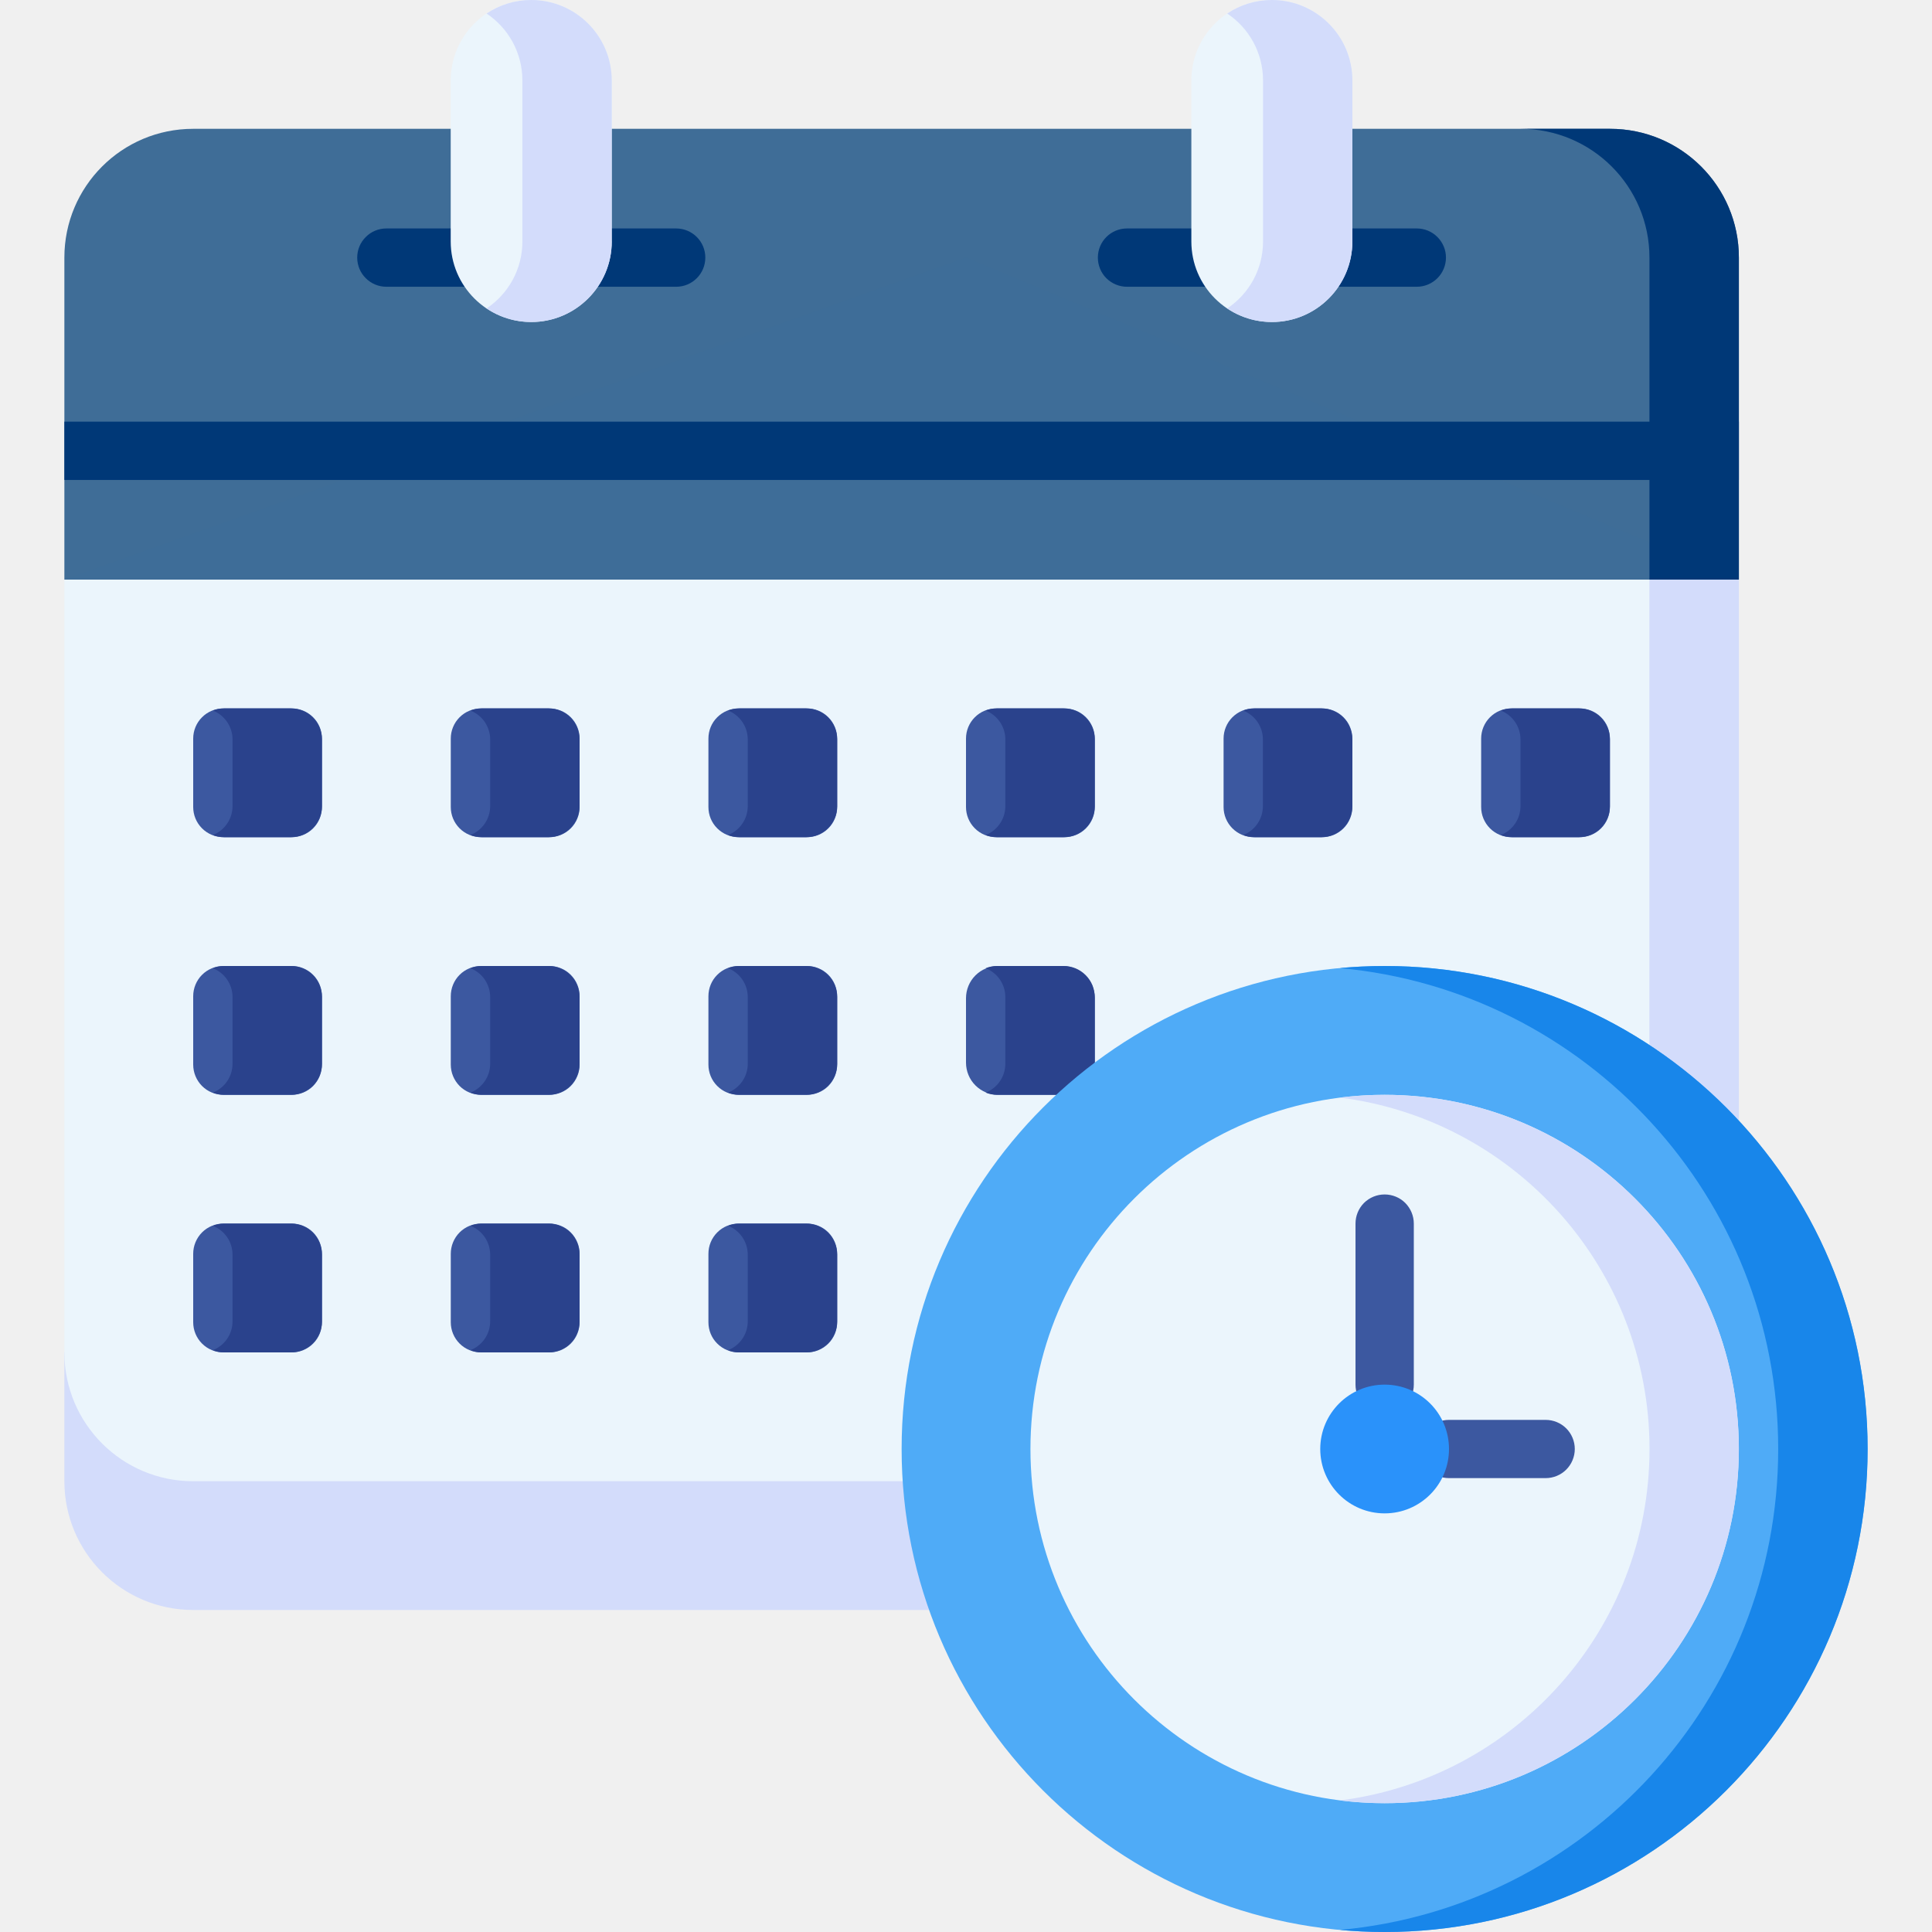
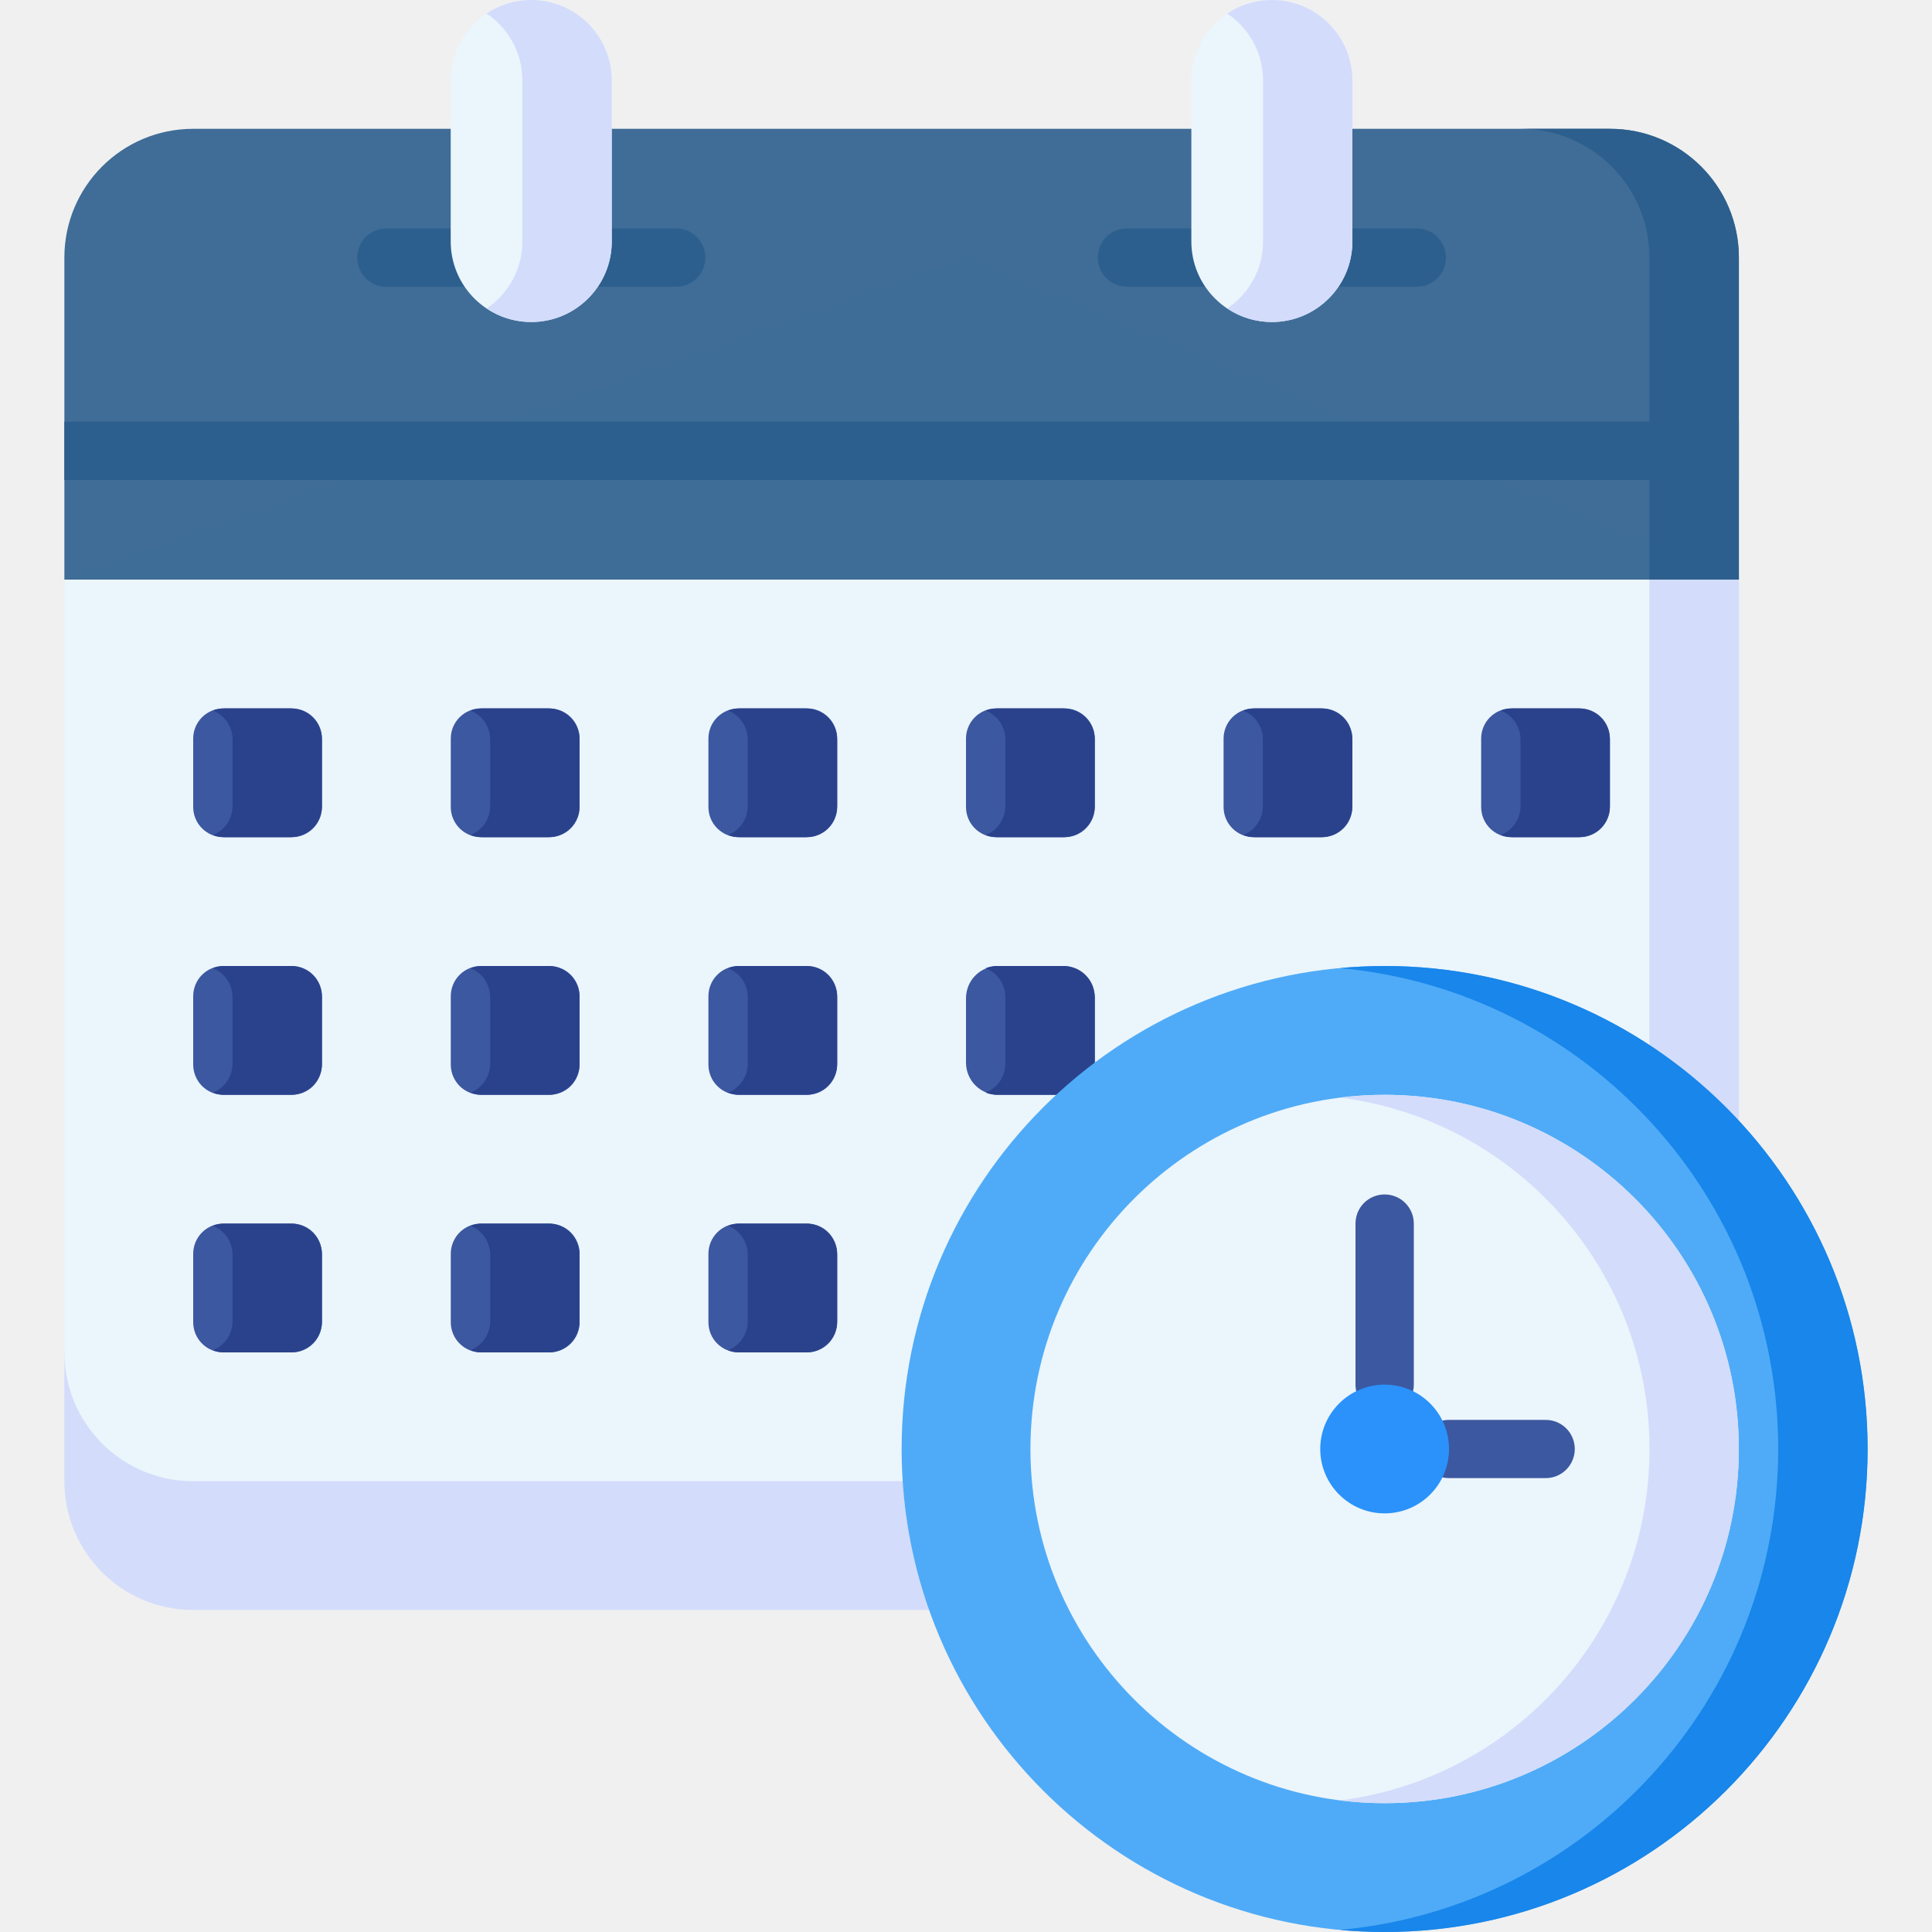
<svg xmlns="http://www.w3.org/2000/svg" width="28" height="28" viewBox="0 0 28 28" fill="none">
  <g clip-path="url(#clip0_6795_78951)">
    <path d="M13.465 23.333H2.799C1.768 23.333 0.933 22.497 0.933 21.467V19.6H15.258L13.465 23.333Z" fill="#D3DCFB" />
    <path d="M25.201 8.4V21.467H2.799C1.768 21.467 0.933 20.631 0.933 19.6V8.4L14 3.733L25.201 8.4Z" fill="#EBF5FC" />
    <path d="M4.229 12.133H3.237C3.121 12.133 3.01 12.087 2.928 12.005C2.846 11.923 2.8 11.812 2.8 11.696V10.704C2.8 10.588 2.846 10.477 2.928 10.395C3.01 10.313 3.121 10.267 3.237 10.267H4.229C4.345 10.267 4.456 10.313 4.538 10.395C4.62 10.477 4.666 10.588 4.666 10.704V11.696C4.666 11.812 4.62 11.923 4.538 12.005C4.456 12.087 4.345 12.133 4.229 12.133ZM7.962 12.133H6.971C6.855 12.133 6.743 12.087 6.661 12.005C6.579 11.923 6.533 11.812 6.533 11.696V10.704C6.533 10.588 6.579 10.477 6.661 10.395C6.743 10.313 6.855 10.267 6.971 10.267H7.962C8.078 10.267 8.19 10.313 8.272 10.395C8.354 10.477 8.4 10.588 8.4 10.704V11.696C8.4 11.812 8.354 11.923 8.272 12.005C8.19 12.087 8.078 12.133 7.962 12.133ZM11.696 12.133H10.704C10.588 12.133 10.477 12.087 10.395 12.005C10.312 11.923 10.267 11.812 10.267 11.696V10.704C10.267 10.588 10.312 10.477 10.395 10.395C10.477 10.313 10.588 10.267 10.704 10.267H11.696C11.812 10.267 11.923 10.313 12.005 10.395C12.087 10.477 12.133 10.588 12.133 10.704V11.696C12.133 11.812 12.087 11.923 12.005 12.005C11.923 12.087 11.812 12.133 11.696 12.133ZM15.429 12.133H14.437C14.321 12.133 14.21 12.087 14.128 12.005C14.046 11.923 14 11.812 14 11.696V10.704C14 10.588 14.046 10.477 14.128 10.395C14.21 10.313 14.321 10.267 14.437 10.267H15.429C15.545 10.267 15.656 10.313 15.738 10.395C15.82 10.477 15.867 10.588 15.867 10.704V11.696C15.867 11.812 15.82 11.923 15.738 12.005C15.656 12.087 15.545 12.133 15.429 12.133ZM19.162 12.133H18.17C18.054 12.133 17.943 12.087 17.861 12.005C17.779 11.923 17.733 11.812 17.733 11.696V10.704C17.733 10.588 17.779 10.477 17.861 10.395C17.943 10.313 18.054 10.267 18.17 10.267H19.162C19.278 10.267 19.389 10.313 19.471 10.395C19.553 10.477 19.599 10.588 19.599 10.704V11.696C19.599 11.812 19.553 11.923 19.471 12.005C19.389 12.087 19.278 12.133 19.162 12.133ZM22.895 12.133H21.903C21.787 12.133 21.676 12.087 21.594 12.005C21.512 11.923 21.466 11.812 21.466 11.696V10.704C21.466 10.588 21.512 10.477 21.594 10.395C21.676 10.313 21.787 10.267 21.903 10.267H22.895C23.011 10.267 23.122 10.313 23.204 10.395C23.286 10.477 23.332 10.588 23.332 10.704V11.696C23.332 11.812 23.286 11.923 23.204 12.005C23.122 12.087 23.011 12.133 22.895 12.133ZM4.229 15.867H3.237C3.121 15.867 3.01 15.821 2.928 15.739C2.846 15.656 2.8 15.545 2.8 15.429V14.438C2.8 14.322 2.846 14.21 2.928 14.128C3.01 14.046 3.121 14 3.237 14H4.229C4.345 14 4.456 14.046 4.538 14.128C4.62 14.21 4.666 14.322 4.666 14.438V15.429C4.666 15.545 4.62 15.656 4.538 15.739C4.456 15.821 4.345 15.867 4.229 15.867ZM7.962 15.867H6.971C6.855 15.867 6.743 15.821 6.661 15.739C6.579 15.656 6.533 15.545 6.533 15.429V14.438C6.533 14.322 6.579 14.21 6.661 14.128C6.743 14.046 6.855 14 6.971 14H7.962C8.078 14 8.19 14.046 8.272 14.128C8.354 14.21 8.4 14.322 8.4 14.438V15.429C8.4 15.545 8.354 15.656 8.272 15.739C8.19 15.821 8.078 15.867 7.962 15.867ZM11.696 15.867H10.704C10.588 15.867 10.477 15.821 10.395 15.739C10.312 15.656 10.267 15.545 10.267 15.429V14.438C10.267 14.322 10.312 14.21 10.395 14.128C10.477 14.046 10.588 14 10.704 14H11.696C11.812 14 11.923 14.046 12.005 14.128C12.087 14.21 12.133 14.322 12.133 14.438V15.429C12.133 15.545 12.087 15.656 12.005 15.739C11.923 15.821 11.812 15.867 11.696 15.867ZM15.867 15.867V14.467C15.867 14.405 15.854 14.345 15.831 14.288C15.807 14.232 15.773 14.18 15.73 14.137C15.686 14.093 15.635 14.059 15.578 14.036C15.522 14.012 15.461 14 15.4 14H14.466C14.343 14 14.224 14.049 14.136 14.137C14.049 14.224 14 14.343 14 14.467V15.4C14 15.524 14.049 15.643 14.136 15.73C14.224 15.818 14.343 15.867 14.466 15.867H15.867ZM4.229 19.6H3.237C3.121 19.6 3.01 19.554 2.928 19.472C2.846 19.39 2.8 19.279 2.8 19.163V18.171C2.8 18.055 2.846 17.944 2.928 17.861C3.01 17.779 3.121 17.733 3.237 17.733H4.229C4.345 17.733 4.456 17.779 4.538 17.861C4.62 17.944 4.666 18.055 4.666 18.171V19.163C4.666 19.279 4.62 19.39 4.538 19.472C4.456 19.554 4.345 19.6 4.229 19.6ZM7.962 19.6H6.971C6.855 19.6 6.743 19.554 6.661 19.472C6.579 19.39 6.533 19.279 6.533 19.163V18.171C6.533 18.055 6.579 17.944 6.661 17.861C6.743 17.779 6.855 17.733 6.971 17.733H7.962C8.078 17.733 8.19 17.779 8.272 17.861C8.354 17.944 8.4 18.055 8.4 18.171V19.163C8.4 19.279 8.354 19.39 8.272 19.472C8.19 19.554 8.078 19.6 7.962 19.6ZM11.696 19.6H10.704C10.588 19.6 10.477 19.554 10.395 19.472C10.312 19.39 10.267 19.279 10.267 19.163V18.171C10.267 18.055 10.312 17.944 10.395 17.861C10.477 17.779 10.588 17.733 10.704 17.733H11.696C11.812 17.733 11.923 17.779 12.005 17.861C12.087 17.944 12.133 18.055 12.133 18.171V19.163C12.133 19.279 12.087 19.39 12.005 19.472C11.923 19.554 11.812 19.6 11.696 19.6Z" fill="#3C58A0" />
    <path d="M22.881 10.267H21.916C21.858 10.267 21.802 10.278 21.751 10.298C21.835 10.332 21.907 10.389 21.958 10.464C22.009 10.539 22.036 10.627 22.036 10.717V11.683C22.036 11.873 21.918 12.036 21.751 12.102C21.802 12.122 21.858 12.133 21.916 12.133H22.881C23.001 12.133 23.116 12.086 23.2 12.001C23.285 11.917 23.332 11.802 23.332 11.683V10.717C23.332 10.598 23.285 10.483 23.2 10.399C23.116 10.314 23.001 10.267 22.881 10.267ZM19.148 10.267H18.183C18.125 10.267 18.069 10.278 18.018 10.298C18.102 10.332 18.174 10.389 18.225 10.464C18.276 10.539 18.303 10.627 18.303 10.717V11.683C18.303 11.873 18.185 12.036 18.018 12.102C18.069 12.122 18.125 12.133 18.183 12.133H19.148C19.207 12.133 19.266 12.122 19.321 12.099C19.375 12.076 19.425 12.043 19.467 12.001C19.509 11.96 19.542 11.91 19.564 11.855C19.587 11.8 19.599 11.742 19.599 11.683V10.717C19.599 10.658 19.587 10.6 19.564 10.545C19.542 10.49 19.509 10.441 19.467 10.399C19.425 10.357 19.375 10.324 19.321 10.301C19.266 10.278 19.207 10.267 19.148 10.267ZM15.415 10.267H14.45C14.392 10.267 14.336 10.278 14.285 10.298C14.452 10.364 14.57 10.527 14.57 10.717V11.683C14.57 11.873 14.452 12.036 14.285 12.102C14.336 12.122 14.392 12.133 14.45 12.133H15.415C15.535 12.133 15.65 12.086 15.734 12.001C15.819 11.917 15.866 11.802 15.866 11.683V10.717C15.866 10.598 15.819 10.483 15.734 10.399C15.65 10.314 15.535 10.267 15.415 10.267ZM11.682 10.267H10.717C10.659 10.267 10.603 10.278 10.552 10.298C10.719 10.364 10.837 10.527 10.837 10.717V11.683C10.837 11.873 10.719 12.036 10.552 12.102C10.603 12.122 10.659 12.133 10.717 12.133H11.682C11.802 12.133 11.916 12.086 12.001 12.001C12.085 11.917 12.133 11.802 12.133 11.683V10.717C12.133 10.598 12.085 10.483 12.001 10.399C11.916 10.314 11.802 10.267 11.682 10.267ZM7.949 10.267H6.984C6.925 10.267 6.87 10.278 6.818 10.298C6.902 10.332 6.975 10.389 7.026 10.464C7.076 10.539 7.104 10.627 7.104 10.717V11.683C7.104 11.873 6.985 12.036 6.818 12.102C6.87 12.122 6.925 12.133 6.984 12.133H7.949C8.068 12.133 8.183 12.086 8.267 12.001C8.352 11.917 8.399 11.802 8.399 11.683V10.717C8.399 10.598 8.352 10.483 8.267 10.399C8.183 10.314 8.068 10.267 7.949 10.267ZM4.215 10.267H3.25C3.192 10.267 3.136 10.278 3.085 10.298C3.252 10.364 3.37 10.527 3.37 10.717V11.683C3.37 11.873 3.252 12.036 3.085 12.102C3.136 12.122 3.192 12.133 3.25 12.133H4.215C4.335 12.133 4.45 12.086 4.534 12.001C4.619 11.917 4.666 11.802 4.666 11.683V10.717C4.666 10.598 4.619 10.483 4.534 10.399C4.45 10.314 4.335 10.267 4.215 10.267ZM4.215 14H3.25C3.192 14 3.136 14.011 3.085 14.032C3.252 14.098 3.37 14.26 3.37 14.451V15.416C3.37 15.607 3.252 15.769 3.085 15.835C3.136 15.855 3.192 15.867 3.25 15.867H4.215C4.335 15.867 4.45 15.819 4.534 15.735C4.619 15.65 4.666 15.536 4.666 15.416V14.451C4.666 14.331 4.619 14.217 4.534 14.132C4.45 14.047 4.335 14 4.215 14ZM4.215 17.733H3.25C3.192 17.733 3.136 17.745 3.085 17.765C3.252 17.831 3.37 17.994 3.37 18.184V19.149C3.37 19.34 3.252 19.502 3.085 19.568C3.136 19.589 3.192 19.6 3.25 19.6H4.215C4.335 19.6 4.45 19.553 4.534 19.468C4.619 19.384 4.666 19.269 4.666 19.149V18.184C4.666 18.065 4.619 17.95 4.534 17.865C4.45 17.781 4.335 17.733 4.215 17.733ZM7.949 14H6.984C6.925 14 6.87 14.011 6.818 14.032C6.902 14.065 6.975 14.123 7.026 14.197C7.076 14.272 7.104 14.36 7.104 14.451V15.416C7.104 15.607 6.985 15.769 6.818 15.835C6.87 15.855 6.925 15.867 6.984 15.867H7.949C8.068 15.867 8.183 15.819 8.267 15.735C8.352 15.65 8.399 15.536 8.399 15.416V14.451C8.399 14.331 8.352 14.217 8.267 14.132C8.183 14.047 8.068 14 7.949 14ZM7.949 17.733H6.984C6.925 17.733 6.87 17.745 6.818 17.765C6.902 17.798 6.975 17.856 7.026 17.931C7.076 18.005 7.104 18.094 7.104 18.184V19.149C7.104 19.34 6.985 19.502 6.818 19.568C6.87 19.589 6.925 19.6 6.984 19.6H7.949C8.068 19.6 8.183 19.553 8.267 19.468C8.352 19.384 8.399 19.269 8.399 19.149V18.184C8.399 18.125 8.388 18.066 8.365 18.012C8.343 17.957 8.309 17.907 8.267 17.865C8.226 17.823 8.176 17.79 8.121 17.768C8.067 17.745 8.008 17.733 7.949 17.733ZM11.682 14H10.717C10.659 14 10.603 14.011 10.552 14.032C10.719 14.098 10.837 14.26 10.837 14.451V15.416C10.837 15.607 10.719 15.769 10.552 15.835C10.603 15.855 10.659 15.867 10.717 15.867H11.682C11.802 15.867 11.916 15.819 12.001 15.735C12.085 15.65 12.133 15.536 12.133 15.416V14.451C12.133 14.331 12.085 14.217 12.001 14.132C11.916 14.047 11.802 14 11.682 14ZM15.866 15.867V14.451C15.866 14.392 15.854 14.333 15.832 14.278C15.809 14.223 15.776 14.174 15.734 14.132C15.692 14.09 15.643 14.057 15.588 14.034C15.533 14.012 15.475 14 15.415 14H14.45C14.392 14 14.336 14.011 14.285 14.032C14.452 14.098 14.57 14.26 14.57 14.451V15.416C14.57 15.607 14.452 15.769 14.285 15.835C14.336 15.855 14.392 15.867 14.45 15.867H15.866V15.867ZM11.682 17.733H10.717C10.659 17.733 10.603 17.745 10.552 17.765C10.719 17.831 10.837 17.994 10.837 18.184V19.149C10.837 19.34 10.719 19.502 10.552 19.568C10.603 19.589 10.659 19.6 10.717 19.6H11.682C11.802 19.6 11.916 19.553 12.001 19.468C12.085 19.384 12.133 19.269 12.133 19.149V18.184C12.133 18.125 12.121 18.066 12.098 18.012C12.076 17.957 12.043 17.907 12.001 17.865C11.959 17.823 11.909 17.79 11.855 17.768C11.8 17.745 11.741 17.733 11.682 17.733Z" fill="#2A428C" />
    <path d="M23.904 7.86V21.467H25.201V8.4L23.904 7.86Z" fill="#D3DCFB" />
    <path d="M25.201 8.4V3.733C25.201 2.702 24.365 1.867 23.334 1.867H2.799C1.768 1.867 0.933 2.702 0.933 3.733V8.4H25.201Z" fill="#2C5F8D" fill-opacity="0.9" />
-     <path d="M6.814 4.156H5.599C5.487 4.156 5.38 4.111 5.301 4.032C5.221 3.953 5.177 3.845 5.177 3.733C5.177 3.621 5.221 3.514 5.301 3.435C5.38 3.355 5.487 3.311 5.599 3.311H6.814C6.926 3.311 7.034 3.355 7.113 3.435C7.192 3.514 7.237 3.621 7.237 3.733C7.237 3.845 7.192 3.953 7.113 4.032C7.034 4.111 6.926 4.156 6.814 4.156ZM9.799 4.156H8.584C8.472 4.156 8.365 4.111 8.285 4.032C8.206 3.953 8.162 3.845 8.162 3.733C8.162 3.621 8.206 3.514 8.285 3.435C8.365 3.355 8.472 3.311 8.584 3.311H9.799C10.033 3.311 10.222 3.5 10.222 3.733C10.222 3.967 10.033 4.156 9.799 4.156ZM17.548 4.156H16.333C16.221 4.156 16.114 4.111 16.034 4.032C15.955 3.953 15.911 3.845 15.911 3.733C15.911 3.621 15.955 3.514 16.034 3.435C16.114 3.355 16.221 3.311 16.333 3.311H17.548C17.782 3.311 17.971 3.5 17.971 3.733C17.971 3.967 17.782 4.156 17.548 4.156ZM20.533 4.156H19.318C19.206 4.156 19.099 4.111 19.019 4.032C18.94 3.953 18.896 3.845 18.896 3.733C18.896 3.621 18.94 3.514 19.019 3.435C19.099 3.355 19.206 3.311 19.318 3.311H20.533C20.645 3.311 20.753 3.355 20.832 3.435C20.911 3.514 20.956 3.621 20.956 3.733C20.956 3.845 20.911 3.953 20.832 4.032C20.753 4.111 20.645 4.156 20.533 4.156Z" fill="#003877" />
+     <path d="M6.814 4.156H5.599C5.487 4.156 5.38 4.111 5.301 4.032C5.221 3.953 5.177 3.845 5.177 3.733C5.177 3.621 5.221 3.514 5.301 3.435C5.38 3.355 5.487 3.311 5.599 3.311H6.814C6.926 3.311 7.034 3.355 7.113 3.435C7.192 3.514 7.237 3.621 7.237 3.733C7.237 3.845 7.192 3.953 7.113 4.032C7.034 4.111 6.926 4.156 6.814 4.156ZM9.799 4.156H8.584C8.472 4.156 8.365 4.111 8.285 4.032C8.206 3.953 8.162 3.845 8.162 3.733C8.162 3.621 8.206 3.514 8.285 3.435C8.365 3.355 8.472 3.311 8.584 3.311H9.799C10.033 3.311 10.222 3.5 10.222 3.733C10.222 3.967 10.033 4.156 9.799 4.156ZM17.548 4.156H16.333C16.221 4.156 16.114 4.111 16.034 4.032C15.955 3.953 15.911 3.845 15.911 3.733C15.911 3.621 15.955 3.514 16.034 3.435C16.114 3.355 16.221 3.311 16.333 3.311H17.548C17.782 3.311 17.971 3.5 17.971 3.733C17.971 3.967 17.782 4.156 17.548 4.156ZM20.533 4.156H19.318C19.206 4.156 19.099 4.111 19.019 4.032C18.94 3.953 18.896 3.845 18.896 3.733C18.896 3.621 18.94 3.514 19.019 3.435C19.099 3.355 19.206 3.311 19.318 3.311H20.533C20.645 3.311 20.753 3.355 20.832 3.435C20.911 3.514 20.956 3.621 20.956 3.733C20.956 3.845 20.911 3.953 20.832 4.032C20.753 4.111 20.645 4.156 20.533 4.156Z" fill="#2C5F8D" />
    <path d="M8.866 3.5C8.866 4.144 8.343 4.667 7.699 4.667C7.055 4.667 6.532 4.144 6.532 3.5V1.167C6.532 0.522 7.054 0 7.699 0C8.343 0 8.865 0.522 8.865 1.167V3.5H8.866ZM19.599 3.5C19.599 4.144 19.077 4.667 18.433 4.667C17.788 4.667 17.266 4.144 17.266 3.5V1.167C17.266 0.522 17.788 0 18.433 0C19.077 0 19.599 0.522 19.599 1.167V3.5H19.599Z" fill="#EBF5FC" />
    <path d="M18.433 0C18.194 0 17.971 0.072 17.786 0.196C18.099 0.405 18.305 0.762 18.305 1.167V3.5C18.305 3.905 18.099 4.261 17.786 4.47C17.977 4.599 18.203 4.667 18.433 4.667C19.077 4.667 19.6 4.144 19.6 3.5V1.167C19.6 0.522 19.077 0 18.433 0ZM7.699 0C7.46 0 7.237 0.072 7.052 0.196C7.365 0.405 7.571 0.762 7.571 1.167V3.5C7.571 3.905 7.365 4.261 7.052 4.47C7.243 4.599 7.469 4.667 7.699 4.667C8.343 4.667 8.866 4.144 8.866 3.5V1.167C8.866 0.522 8.343 0 7.699 0Z" fill="#D3DCFB" />
-     <path d="M23.334 1.867H22.038C23.069 1.867 23.905 2.702 23.905 3.733V8.4H25.201V3.733C25.201 2.702 24.365 1.867 23.334 1.867Z" fill="#003877" />
-     <path d="M0.933 6.111H25.201V6.956H0.933V6.111Z" fill="#003877" />
+     <path d="M23.334 1.867H22.038C23.069 1.867 23.905 2.702 23.905 3.733V8.4H25.201V3.733C25.201 2.702 24.365 1.867 23.334 1.867Z" fill="#2C5F8D" />
+     <path d="M0.933 6.111H25.201V6.956H0.933V6.111Z" fill="#2C5F8D" />
    <path d="M20.067 28C23.933 28 27.067 24.866 27.067 21C27.067 17.134 23.933 14 20.067 14C16.201 14 13.067 17.134 13.067 21C13.067 24.866 16.201 28 20.067 28Z" fill="#4FABF7" />
    <path d="M20.067 26.133C22.902 26.133 25.2 23.835 25.2 21C25.2 18.165 22.902 15.867 20.067 15.867C17.232 15.867 14.934 18.165 14.934 21C14.934 23.835 17.232 26.133 20.067 26.133Z" fill="#EBF5FC" />
    <path d="M20.067 20.489C20.012 20.489 19.957 20.478 19.905 20.457C19.854 20.436 19.808 20.405 19.768 20.365C19.729 20.326 19.698 20.28 19.677 20.228C19.655 20.177 19.645 20.122 19.645 20.067V17.733C19.645 17.621 19.689 17.514 19.768 17.434C19.848 17.355 19.955 17.311 20.067 17.311C20.179 17.311 20.287 17.355 20.366 17.434C20.445 17.514 20.49 17.621 20.49 17.733V20.067C20.49 20.179 20.445 20.286 20.366 20.365C20.287 20.445 20.179 20.489 20.067 20.489ZM22.4 21.422H21C20.888 21.422 20.781 21.378 20.702 21.299C20.622 21.22 20.578 21.112 20.578 21C20.578 20.888 20.622 20.78 20.702 20.701C20.781 20.622 20.888 20.578 21 20.578H22.4C22.512 20.578 22.62 20.622 22.699 20.701C22.778 20.78 22.823 20.888 22.823 21C22.823 21.112 22.778 21.22 22.699 21.299C22.62 21.378 22.512 21.422 22.4 21.422Z" fill="#3C58A0" />
    <path d="M20.067 14C19.848 14 19.632 14.011 19.419 14.03C22.981 14.357 25.771 17.352 25.771 21C25.771 24.648 22.981 27.643 19.419 27.97C19.632 27.989 19.848 28 20.067 28C23.933 28 27.067 24.866 27.067 21C27.067 17.134 23.933 14 20.067 14Z" fill="#1886EA" />
    <path d="M20.067 15.867C19.848 15.867 19.632 15.88 19.42 15.907C21.949 16.226 23.906 18.384 23.906 21C23.906 23.616 21.949 25.774 19.42 26.093C19.632 26.119 19.848 26.133 20.067 26.133C22.902 26.133 25.201 23.835 25.201 21C25.201 18.165 22.902 15.867 20.067 15.867Z" fill="#D3DCFB" />
    <path d="M20.067 21.933C20.583 21.933 21 21.515 21 21C21 20.485 20.583 20.067 20.067 20.067C19.552 20.067 19.134 20.485 19.134 21C19.134 21.515 19.552 21.933 20.067 21.933Z" fill="#2A92FA" />
  </g>
  <defs>
    <clipPath id="clip0_6795_78951">
      <rect width="28" height="28" fill="white" />
    </clipPath>
  </defs>
</svg>
